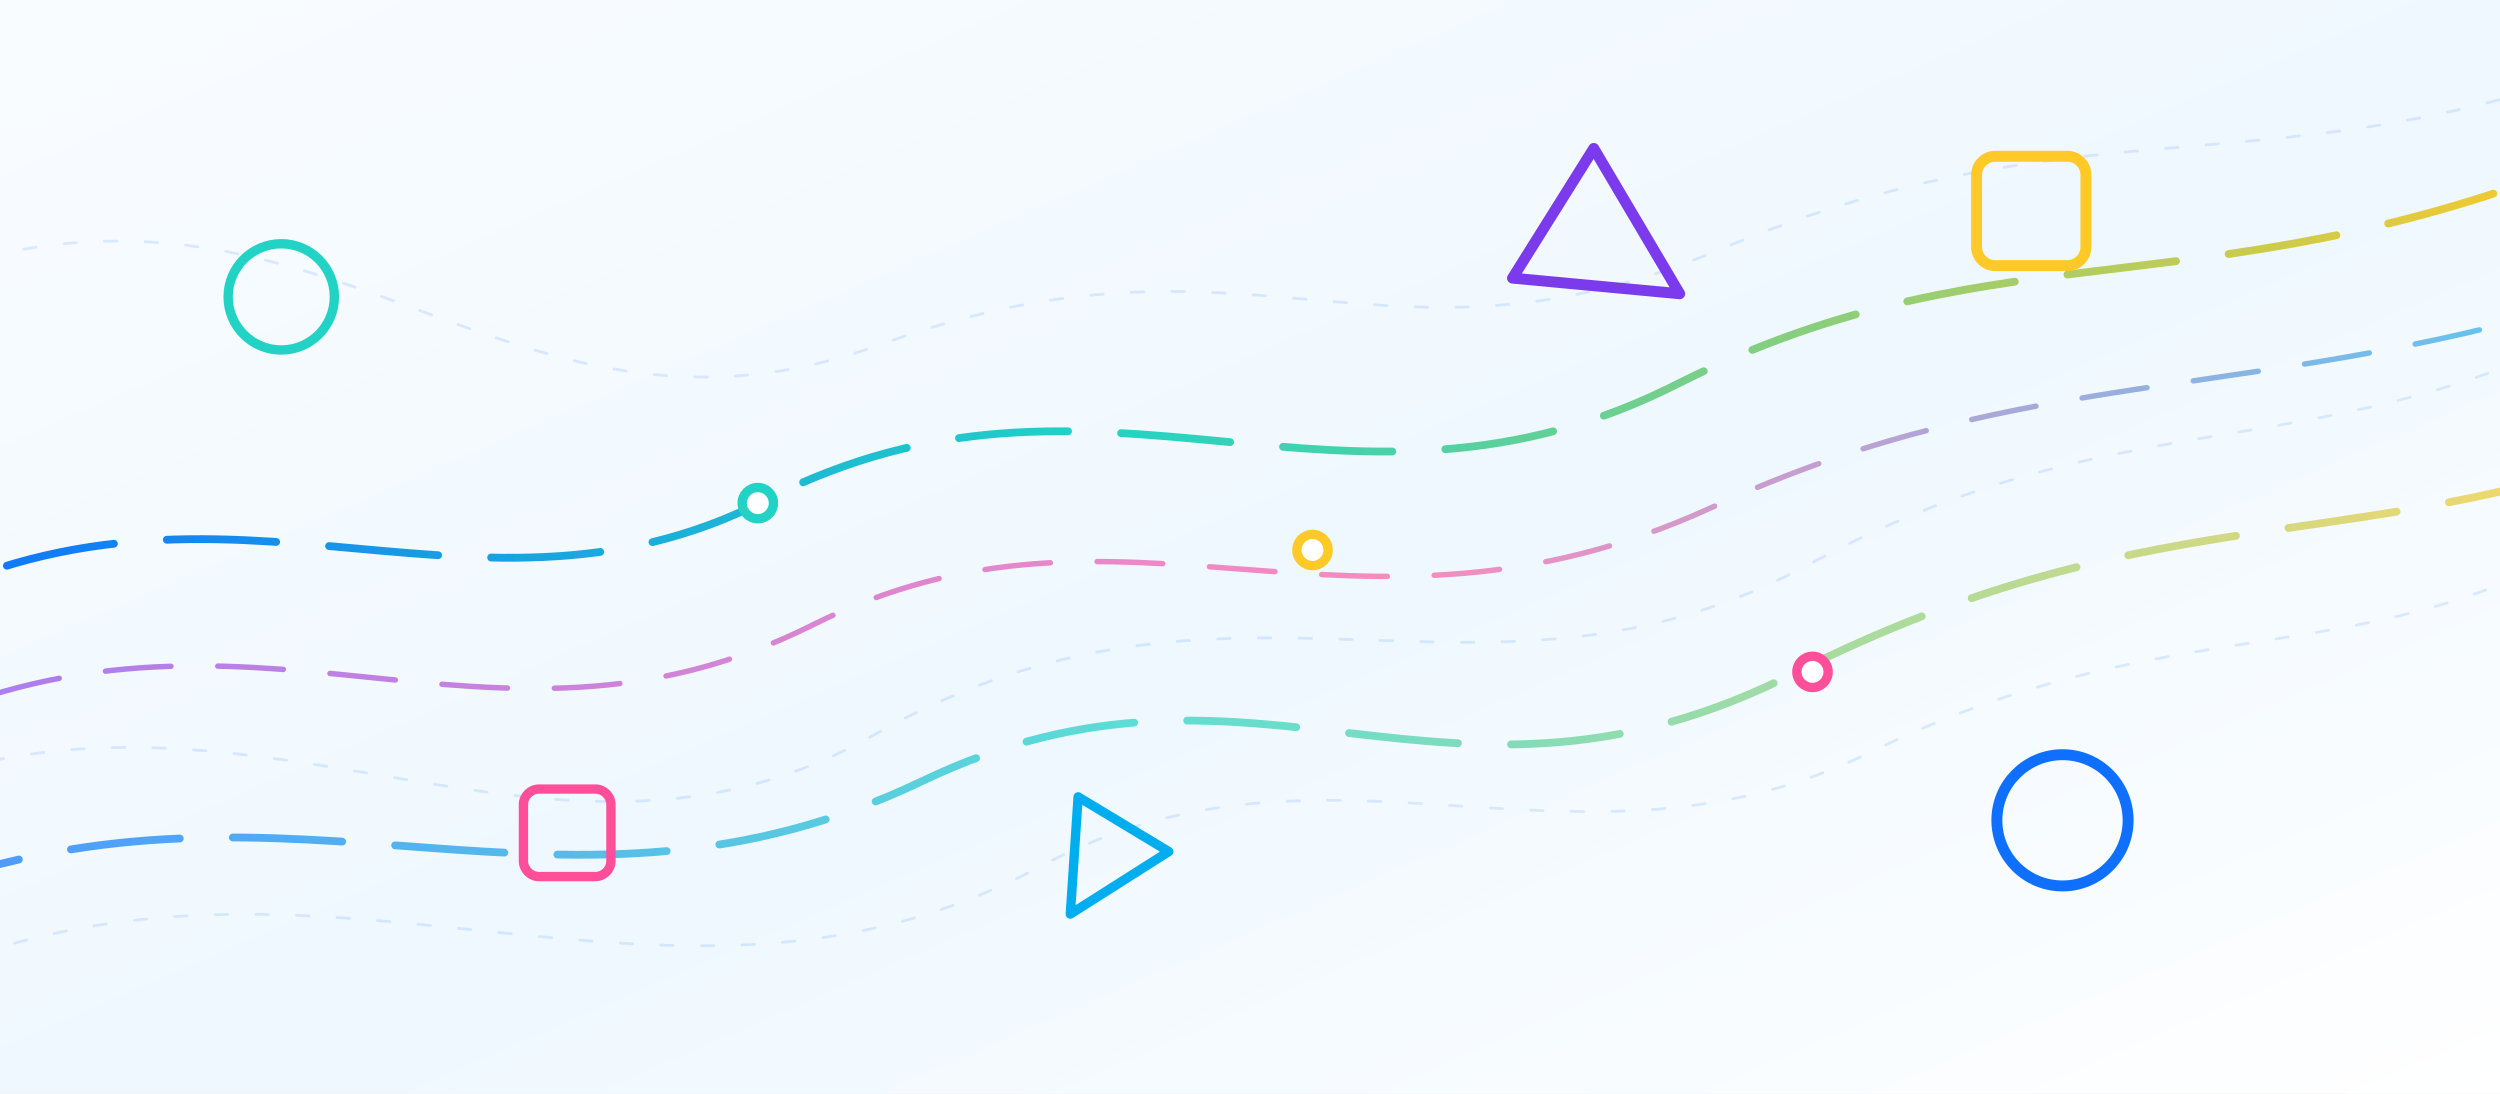
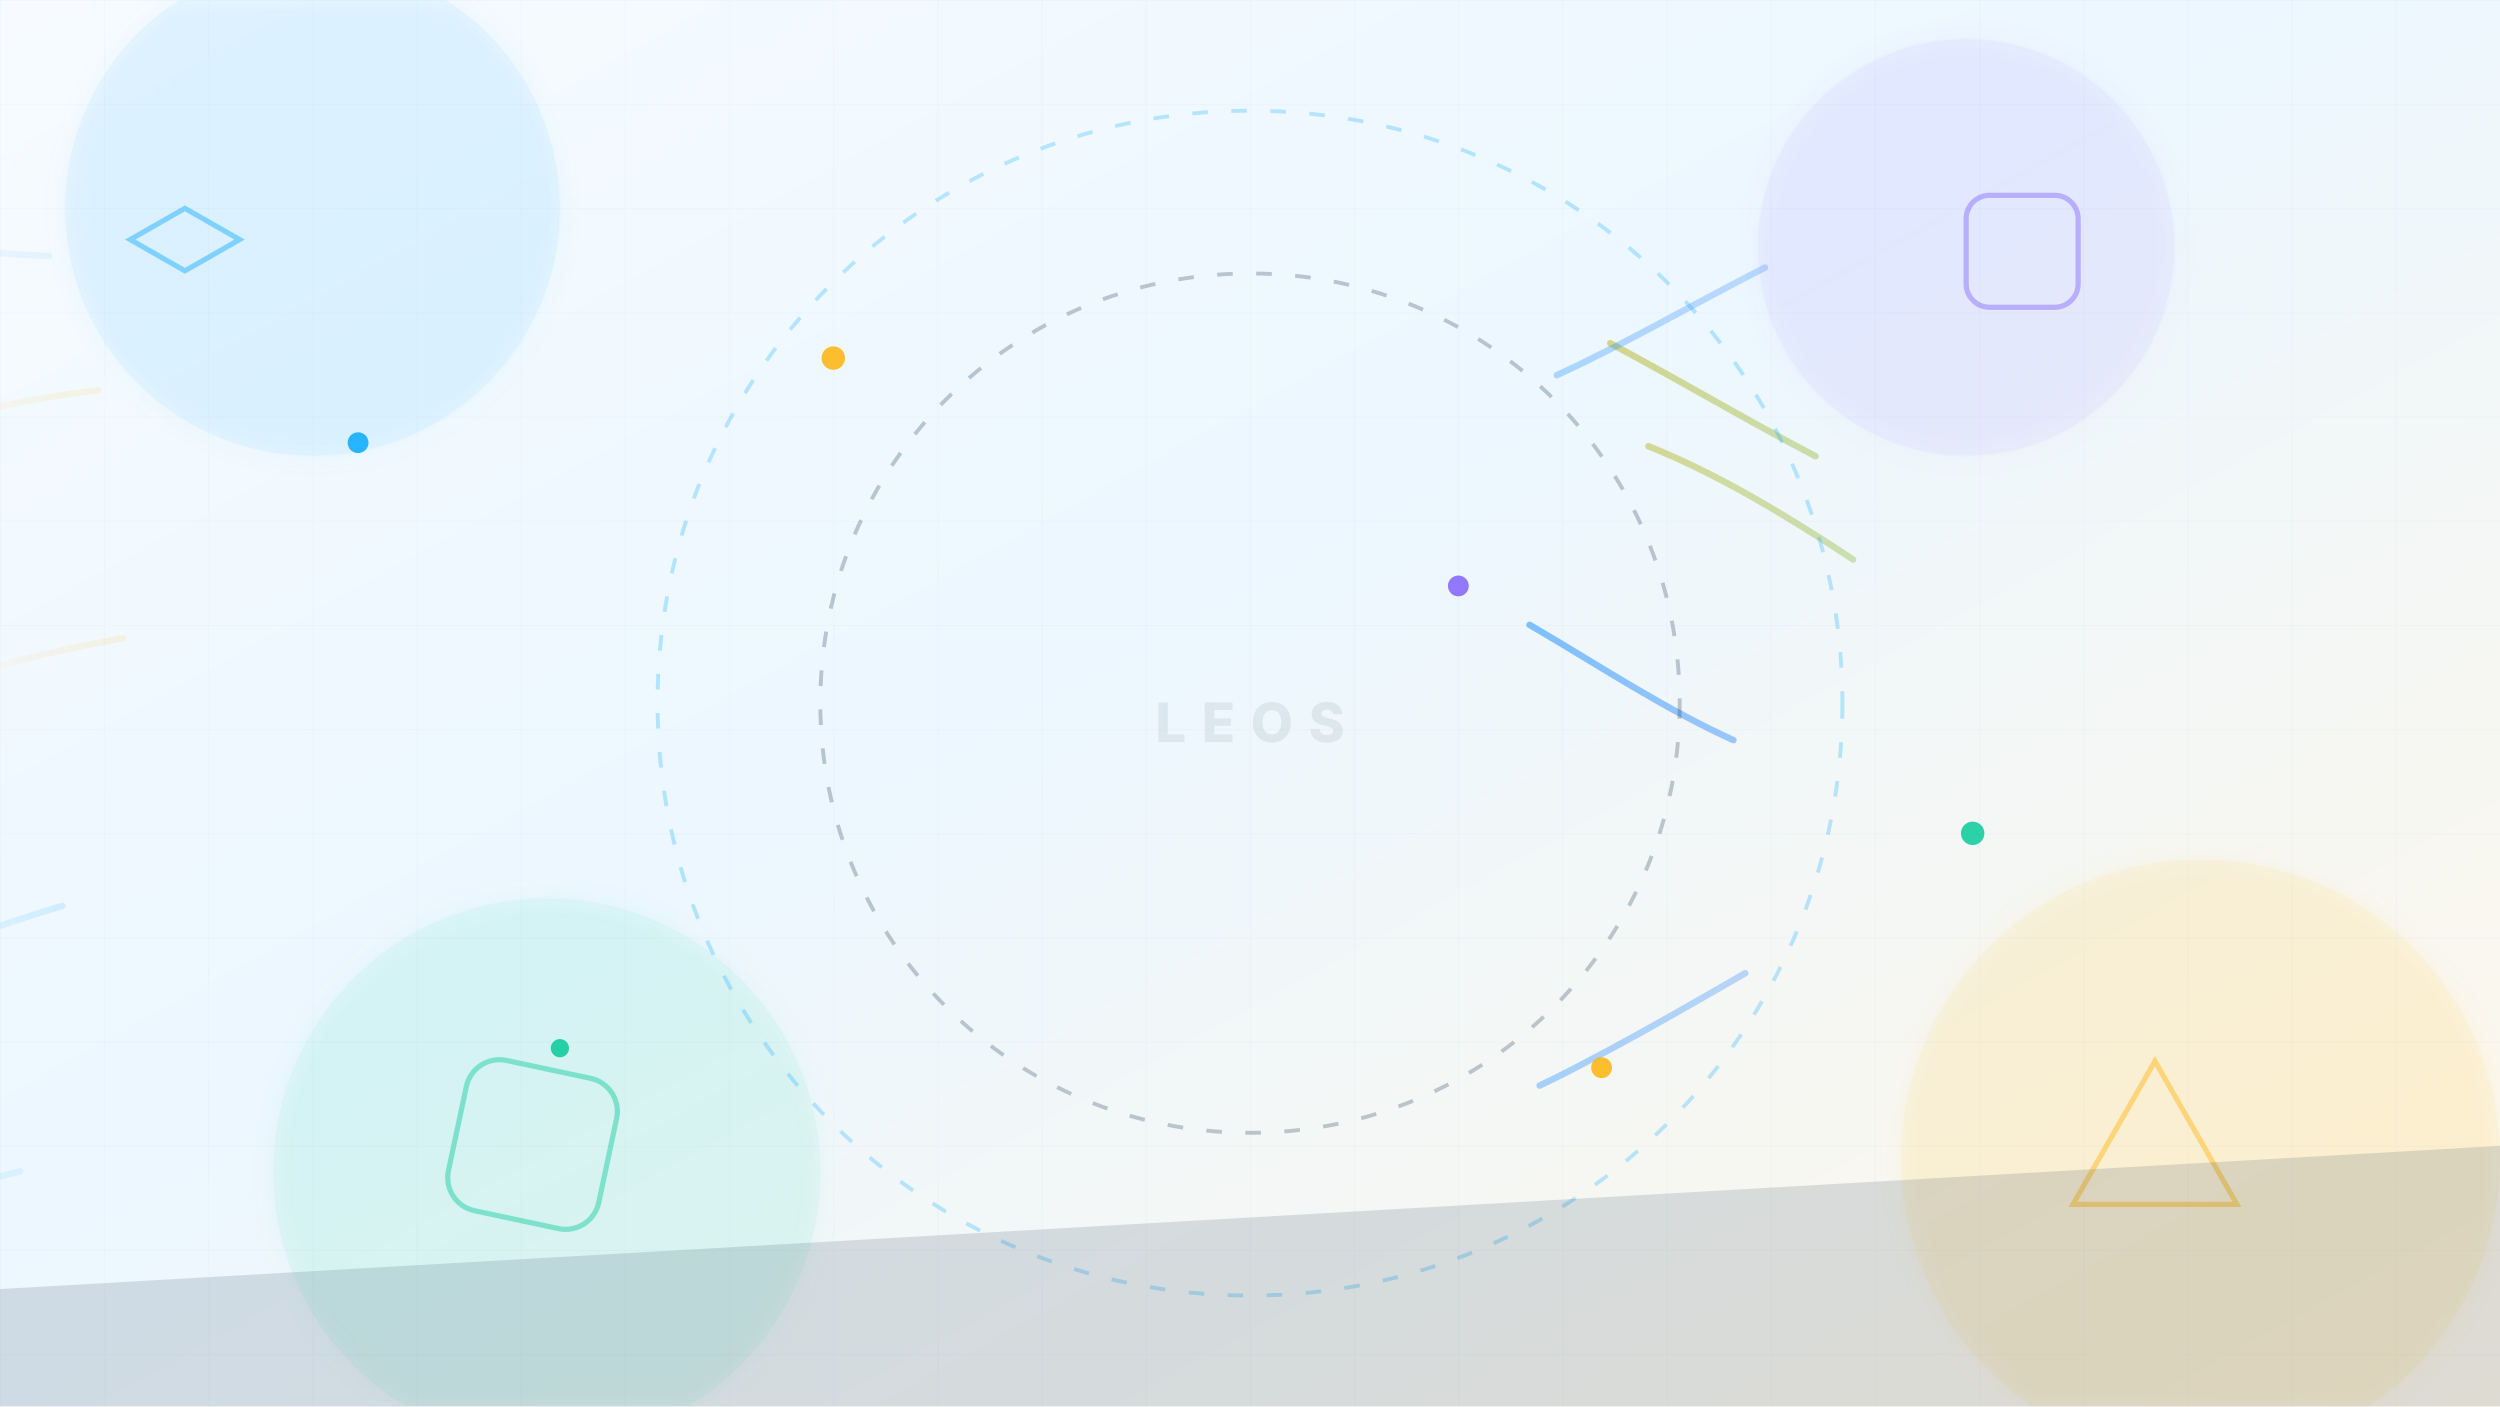
- <svg xmlns="http://www.w3.org/2000/svg" viewBox="0 0 1600 700" preserveAspectRatio="xMidYMid slice">
+ <svg xmlns="http://www.w3.org/2000/svg" width="1920" height="1080" viewBox="0 0 1920 1080" preserveAspectRatio="xMidYMid slice">
  <defs>
    <linearGradient id="bg" x1="0" y1="0" x2="1" y2="1">
-       <stop offset="0%" stop-color="#F9FCFF" />
-       <stop offset="55%" stop-color="#EFF8FF" />
-       <stop offset="100%" stop-color="#FFFFFF" />
+       <stop offset="0%" stop-color="#F7FBFF" />
+       <stop offset="45%" stop-color="#ECF7FF" />
+       <stop offset="100%" stop-color="#FFF7E8" />
    </linearGradient>
    <linearGradient id="lineA" x1="0" y1="0" x2="1" y2="0">
-       <stop offset="0%" stop-color="#0F6FFF" />
-       <stop offset="45%" stop-color="#22D3C5" />
-       <stop offset="100%" stop-color="#FFC928" />
+       <stop offset="0%" stop-color="#00A7FF" stop-opacity="0" />
+       <stop offset="45%" stop-color="#00A7FF" stop-opacity="0.75" />
+       <stop offset="100%" stop-color="#7C5CFF" stop-opacity="0" />
    </linearGradient>
    <linearGradient id="lineB" x1="0" y1="0" x2="1" y2="0">
-       <stop offset="0%" stop-color="#7C3AED" />
-       <stop offset="55%" stop-color="#FF4F9A" />
-       <stop offset="100%" stop-color="#00AEEF" />
+       <stop offset="0%" stop-color="#FFB000" stop-opacity="0" />
+       <stop offset="50%" stop-color="#FFB000" stop-opacity="0.72" />
+       <stop offset="100%" stop-color="#00C896" stop-opacity="0" />
    </linearGradient>
+     <filter id="softGlow" x="-40%" y="-40%" width="180%" height="180%">
+       <feGaussianBlur stdDeviation="8" result="blur" />
+       <feMerge>
+         <feMergeNode in="blur" />
+         <feMergeNode in="SourceGraphic" />
+       </feMerge>
+     </filter>
+     <pattern id="grid" width="80" height="80" patternUnits="userSpaceOnUse">
+       <path d="M80 0H0V80" fill="none" stroke="#7FA6C7" stroke-width="1" opacity="0.08" />
+     </pattern>
    <style>
-       .flowA{fill:none;stroke:url(#lineA);stroke-width:5;stroke-linecap:round;stroke-linejoin:round;stroke-dasharray:70 34;animation:flow 6s linear infinite}
-       .flowB{fill:none;stroke:url(#lineB);stroke-width:3.5;stroke-linecap:round;stroke-linejoin:round;stroke-dasharray:42 30;animation:flowBack 8s linear infinite;opacity:.65}
-       .hair{fill:none;stroke:#0F6FFF;stroke-width:1.8;stroke-linecap:round;stroke-dasharray:8 18;animation:flow 12s linear infinite;opacity:.22}
-       .float1{animation:f1 7s ease-in-out infinite alternate}
-       .float2{animation:f2 9s ease-in-out infinite alternate}
-       .spin{transform-box:fill-box;transform-origin:center;animation:spin 18s linear infinite}
-       .pulse{transform-box:fill-box;transform-origin:center;animation:pulse 3s ease-in-out infinite}
-       @keyframes flow{to{stroke-dashoffset:-260}}
-       @keyframes flowBack{to{stroke-dashoffset:220}}
-       @keyframes f1{from{transform:translate(-8px,-4px)}to{transform:translate(12px,8px)}}
-       @keyframes f2{from{transform:translate(10px,8px)}to{transform:translate(-12px,-6px)}}
-       @keyframes spin{to{transform:rotate(360deg)}}
-       @keyframes pulse{50%{transform:scale(1.16);opacity:1}}
-       @media (prefers-reduced-motion: reduce){*{animation:none!important}}
+       .flow {
+         fill: none;
+         stroke-linecap: round;
+         stroke-linejoin: round;
+         stroke-width: 5;
+         stroke-dasharray: 180 1200;
+         animation: dash 16s linear infinite;
+       }
+       .flow.slow { animation-duration: 24s; }
+       .flow.fast { animation-duration: 12s; }
+       .node {
+         transform-origin: center;
+         animation: pulse 4.8s ease-in-out infinite;
+       }
+       .node.delay1 { animation-delay: .8s; }
+       .node.delay2 { animation-delay: 1.6s; }
+       .node.delay3 { animation-delay: 2.4s; }
+       .float {
+         animation: float 12s ease-in-out infinite alternate;
+       }
+       .float.reverse { animation-direction: alternate-reverse; }
+       .ring {
+         fill: none;
+         stroke-width: 3;
+         stroke-dasharray: 12 18;
+         animation: spin 28s linear infinite;
+         transform-origin: center;
+       }
+       .brandText {
+         font-family: Inter, Segoe UI, Arial, sans-serif;
+         font-size: 42px;
+         font-weight: 800;
+         letter-spacing: 12px;
+         fill: #112A46;
+         opacity: .08;
+       }
+       @keyframes dash {
+         from { stroke-dashoffset: 1400; }
+         to { stroke-dashoffset: 0; }
+       }
+       @keyframes pulse {
+         0%, 100% { opacity: .58; transform: scale(1); }
+         50% { opacity: 1; transform: scale(1.28); }
+       }
+       @keyframes float {
+         from { transform: translateY(-18px) translateX(-8px); }
+         to { transform: translateY(22px) translateX(12px); }
+       }
+       @keyframes spin {
+         from { transform: rotate(0deg); }
+         to { transform: rotate(360deg); }
+       }
+       @media (prefers-reduced-motion: reduce) {
+         .flow, .node, .float, .ring { animation: none; }
+       }
    </style>
  </defs>
-   <rect width="1600" height="700" fill="url(#bg)" />
-   <g opacity=".58">
-     <path class="hair" d="M-60 180 C210 80 320 310 565 220 C800 135 885 250 1100 160 C1325 65 1450 120 1660 45" />
-     <path class="hair" d="M-80 510 C160 410 350 590 560 470 C790 340 950 475 1160 360 C1355 255 1480 300 1660 210" />
-     <path class="hair" d="M-40 620 C215 520 430 680 665 555 C850 455 1010 575 1200 480 C1385 390 1510 430 1650 350" />
+   <rect width="1920" height="1080" fill="url(#bg)" />
+   <rect width="1920" height="1080" fill="url(#grid)" />
+   <g opacity="0.55" filter="url(#softGlow)">
+     <circle cx="240" cy="160" r="190" fill="#00A7FF" opacity="0.10" />
+     <circle cx="1690" cy="890" r="230" fill="#FFB000" opacity="0.12" />
+     <circle cx="1510" cy="190" r="160" fill="#7C5CFF" opacity="0.10" />
+     <circle cx="420" cy="900" r="210" fill="#00C896" opacity="0.10" />
  </g>
-   <path class="flowA" d="M-90 405 C130 270 295 420 490 320 C705 210 860 355 1075 245 C1285 140 1420 205 1685 90" />
-   <path class="flowB" d="M-70 470 C160 360 310 505 520 400 C720 300 865 430 1095 325 C1300 230 1450 260 1680 185" />
-   <path class="flowA" opacity=".72" d="M-55 570 C190 480 360 610 590 500 C805 397 925 545 1150 430 C1370 320 1495 355 1680 292" />
-   <g class="float1" fill="none">
-     <circle cx="180" cy="190" r="34" stroke="#22D3C5" stroke-width="6" />
-     <rect class="spin" x="1265" y="100" width="70" height="70" rx="12" stroke="#FFC928" stroke-width="7" />
-     <path class="spin" d="M1020 95 L1075 188 L968 178 Z" stroke="#7C3AED" stroke-width="7" stroke-linejoin="round" />
+   <text x="960" y="570" text-anchor="middle" class="brandText">LEOS</text>
+   <g class="float">
+     <path class="flow slow" stroke="url(#lineA)" d="M-120 760 C 180 620, 300 690, 520 560 S 900 340, 1120 450 S 1460 760, 2040 420" />
+     <path class="flow" stroke="url(#lineB)" d="M-100 340 C 220 230, 430 360, 650 275 S 950 110, 1230 260 S 1600 520, 2020 250" />
+     <path class="flow fast" stroke="url(#lineA)" opacity="0.72" d="M-160 940 C 160 880, 360 760, 610 805 S 940 960, 1210 820 S 1580 540, 2060 710" />
  </g>
-   <g class="float2" fill="none">
-     <circle cx="1320" cy="525" r="42" stroke="#0F6FFF" stroke-width="7" />
-     <rect class="spin" x="335" y="505" width="56" height="56" rx="10" stroke="#FF4F9A" stroke-width="6" />
-     <path class="spin" d="M690 510 L748 545 L685 585 Z" stroke="#00AEEF" stroke-width="6" stroke-linejoin="round" />
+   <g class="float reverse" opacity="0.95">
+     <path class="flow slow" stroke="url(#lineB)" d="M-80 535 C 260 420, 520 500, 760 430 S 1090 230, 1360 390 S 1610 660, 2020 560" />
+     <path class="flow" stroke="url(#lineA)" opacity="0.65" d="M-140 170 C 160 250, 330 120, 580 190 S 890 400, 1130 315 S 1480 40, 2060 120" />
  </g>
-   <g>
-     <circle class="pulse" cx="485" cy="322" r="10" fill="#FFFFFF" stroke="#22D3C5" stroke-width="6" />
-     <circle class="pulse" cx="840" cy="352" r="10" fill="#FFFFFF" stroke="#FFC928" stroke-width="6" />
-     <circle class="pulse" cx="1160" cy="430" r="10" fill="#FFFFFF" stroke="#FF4F9A" stroke-width="6" />
+   <g opacity="0.82">
+     <circle class="node" cx="275" cy="340" r="8" fill="#00A7FF" />
+     <circle class="node delay1" cx="640" cy="275" r="9" fill="#FFB000" />
+     <circle class="node delay2" cx="1120" cy="450" r="8" fill="#7C5CFF" />
+     <circle class="node delay3" cx="1515" cy="640" r="9" fill="#00C896" />
+     <circle class="node delay1" cx="430" cy="805" r="7" fill="#00C896" />
+     <circle class="node delay2" cx="1230" cy="820" r="8" fill="#FFB000" />
+   </g>
+   <g opacity="0.42">
+     <polygon class="float" points="142,160 184,184 142,208 100,184" fill="none" stroke="#00A7FF" stroke-width="4" />
+     <rect class="float reverse" x="1510" y="150" width="86" height="86" rx="18" fill="none" stroke="#7C5CFF" stroke-width="4" />
+     <polygon class="float" points="1655,815 1718,925 1592,925" fill="none" stroke="#FFB000" stroke-width="4" />
+     <rect class="float reverse" x="350" y="820" width="118" height="118" rx="26" fill="none" stroke="#00C896" stroke-width="4" transform="rotate(12 409 879)" />
+   </g>
+   <g opacity="0.25">
+     <circle class="ring" cx="960" cy="540" r="330" stroke="#112A46" />
+     <circle class="ring" cx="960" cy="540" r="455" stroke="#00A7FF" style="animation-duration:36s" />
+   </g>
+   <g opacity="0.14">
+     <path d="M0 990 L1920 880 L1920 1080 L0 1080 Z" fill="#112A46" />
  </g>
</svg>
